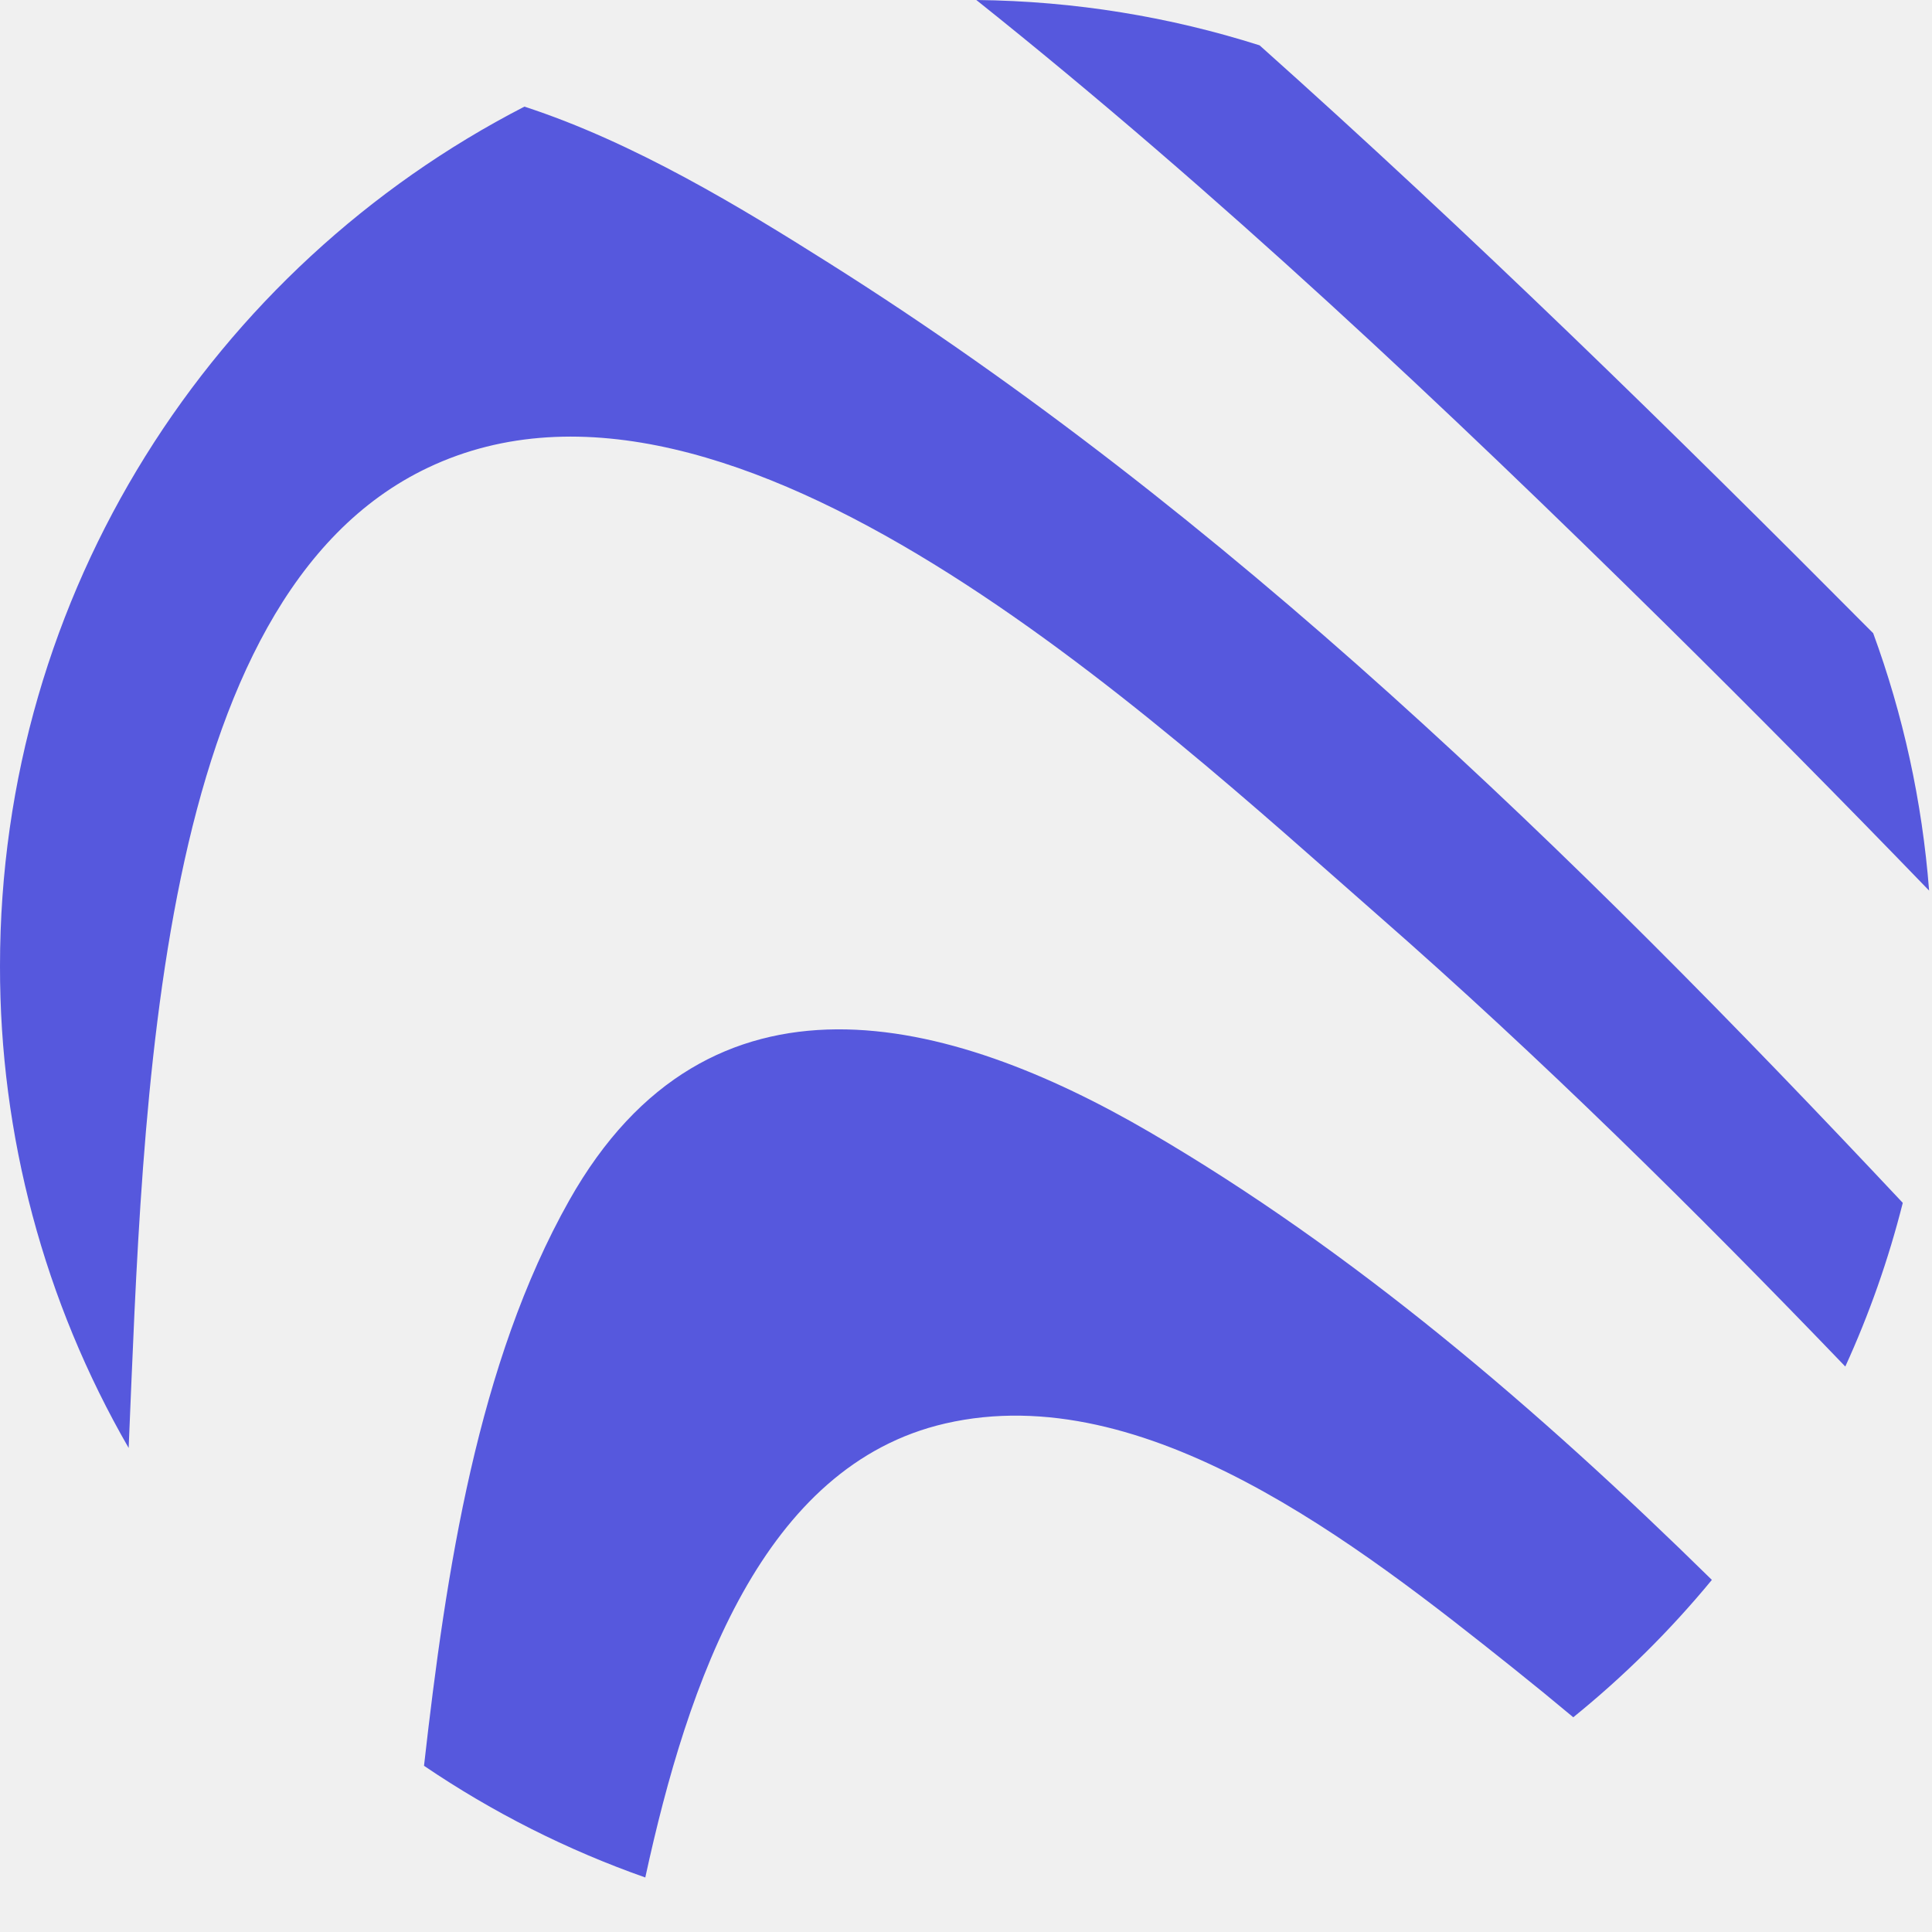
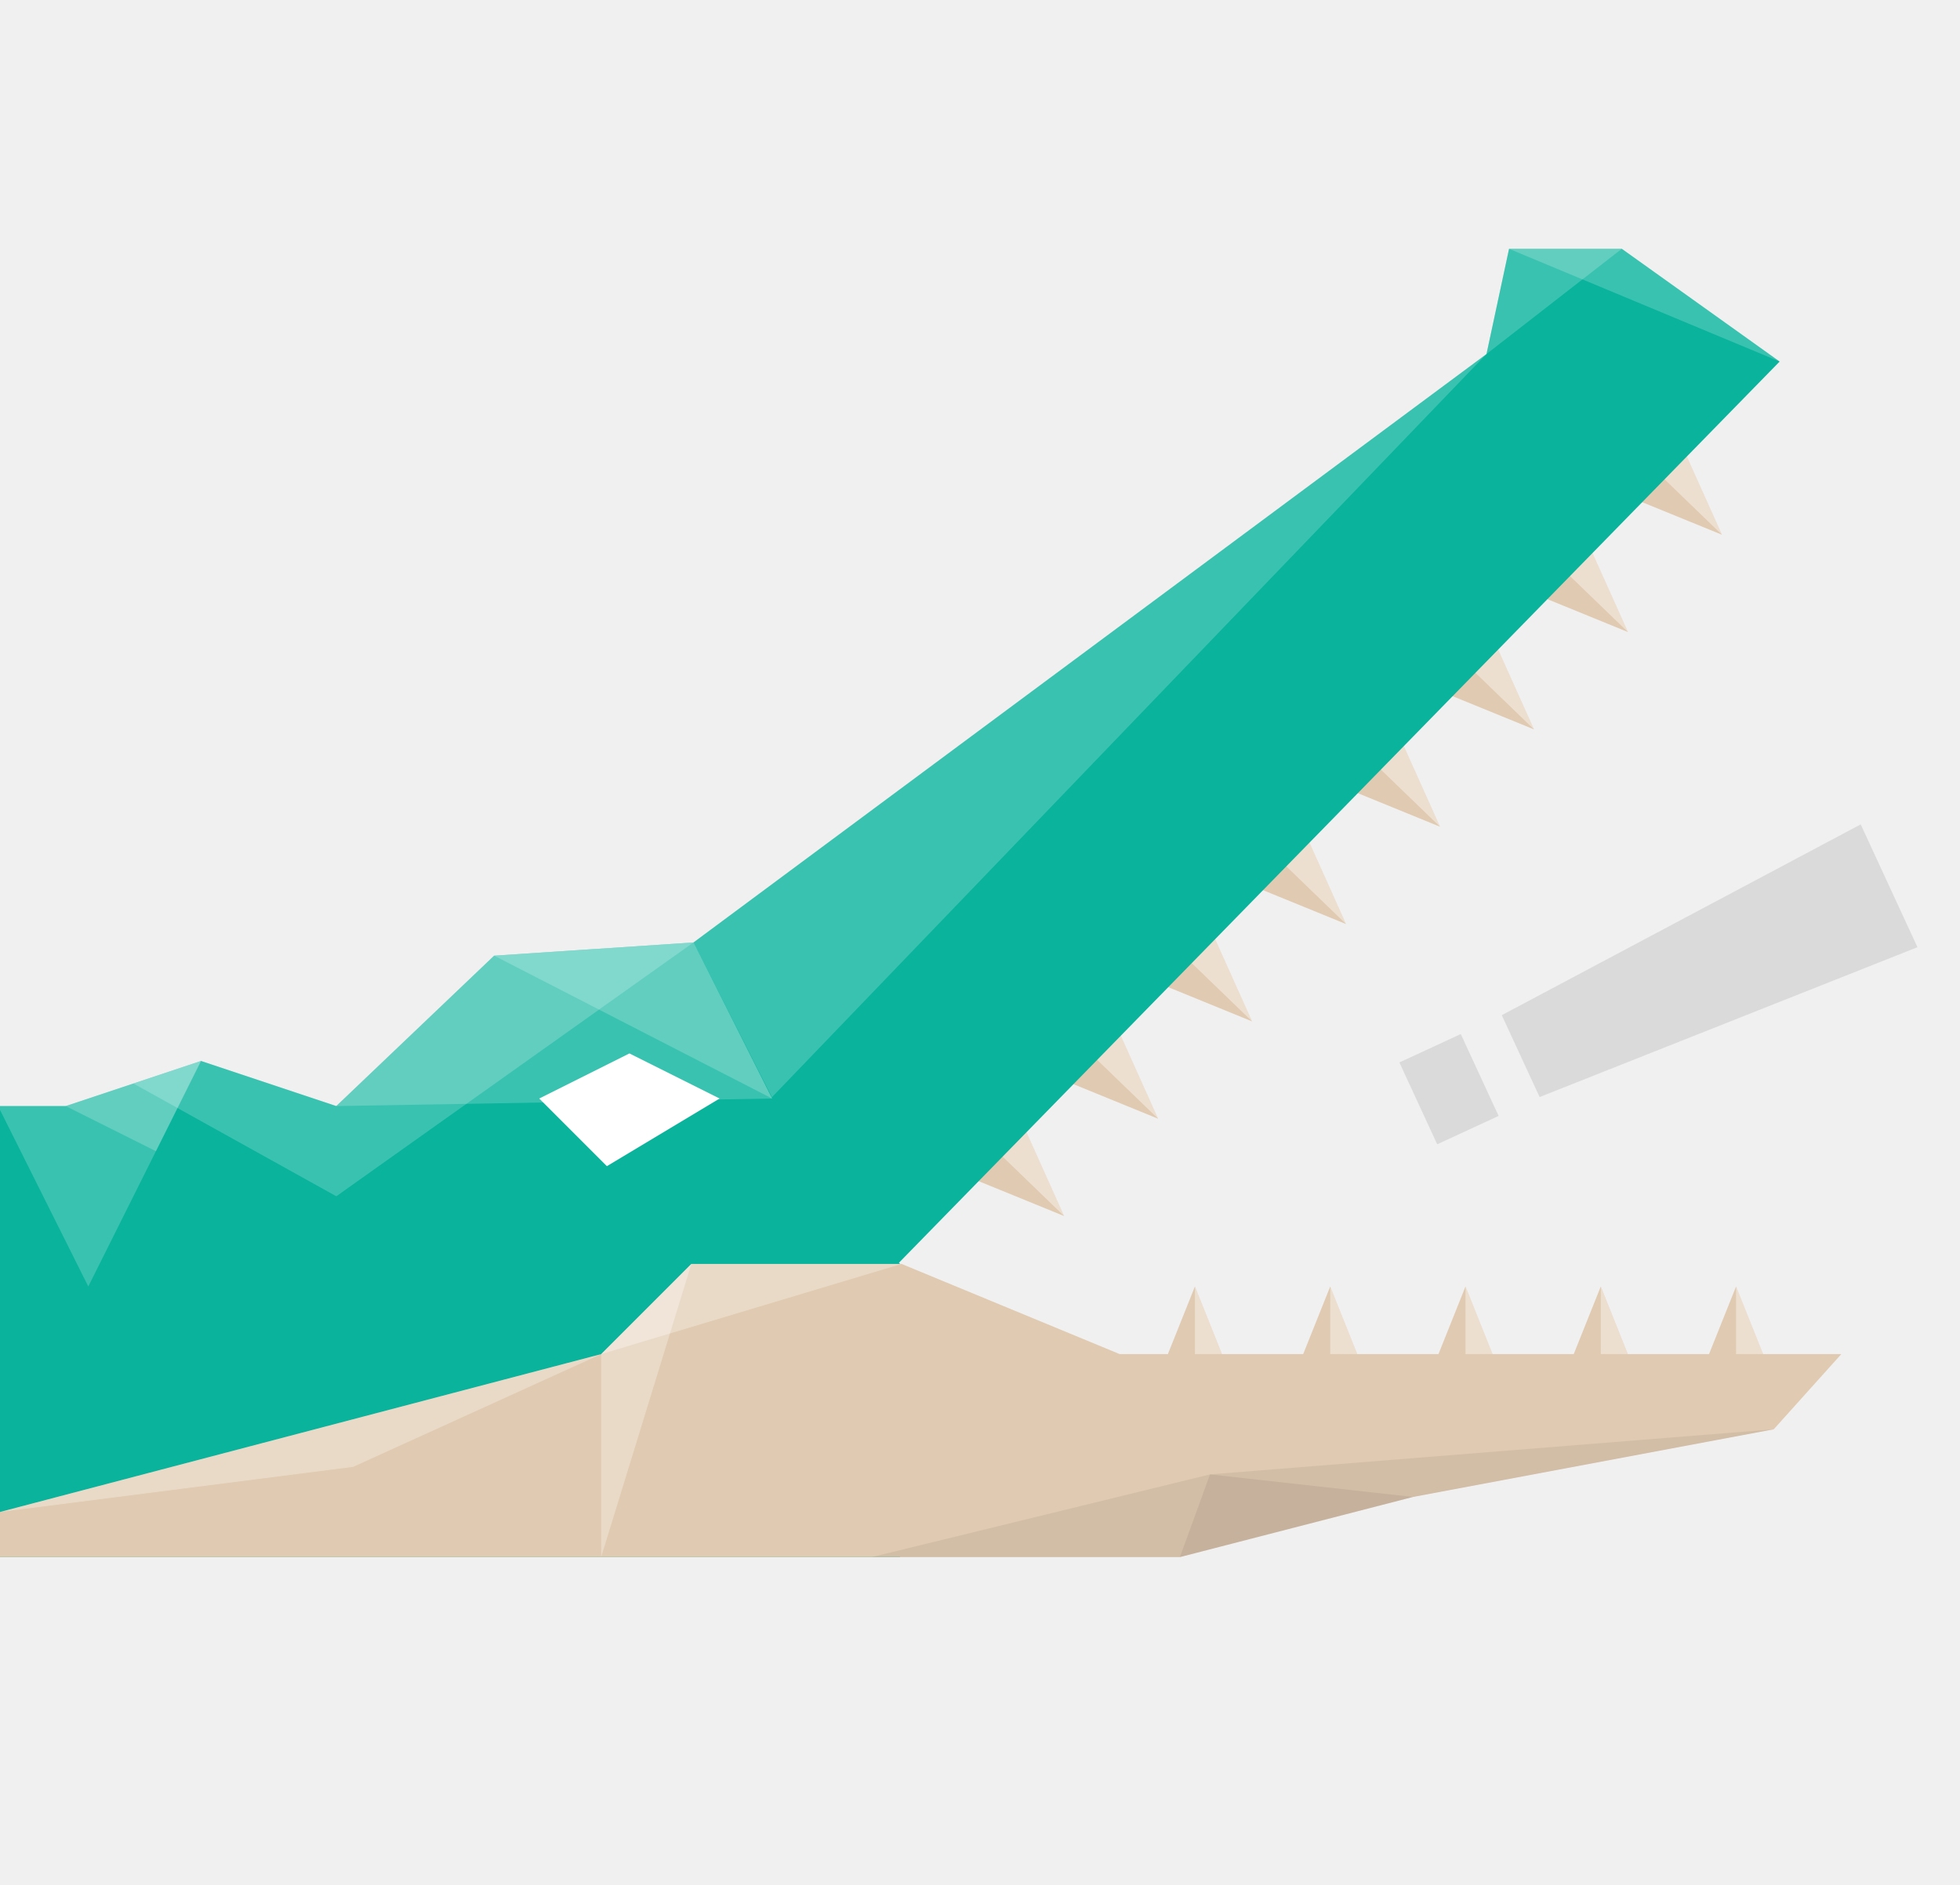
- <svg xmlns="http://www.w3.org/2000/svg" width="32" height="32">
-   <path d="M31.952 14.751a260.51 260.51 0 00-4.359-4.407C23.932 6.734 20.16 3.182 16.171 0c1.634.017 3.21.28 4.692.751 3.487 3.114 6.846 6.398 10.163 9.737.493 1.346.811 2.776.926 4.262zm-1.388 7.883c-2.496-2.597-5.051-5.12-7.737-7.471-3.706-3.246-10.693-9.81-15.736-7.418-4.552 2.158-4.717 10.543-4.96 16.238A15.926 15.926 0 010 16C0 9.799 3.528 4.421 8.686 1.766c1.82.593 3.593 1.675 5.038 2.587 6.569 4.14 12.29 9.71 17.792 15.57-.237.94-.557 1.846-.952 2.711zm-4.505 5.81a56.161 56.161 0 00-1.007-.823c-2.574-2.054-6.087-4.805-9.394-4.044-3.022.695-4.264 4.267-4.97 7.52a15.945 15.945 0 01-3.665-1.85c.366-3.242.89-6.675 2.405-9.364 2.315-4.107 6.287-3.072 9.613-1.132 3.36 1.96 6.417 4.572 9.313 7.417a16.097 16.097 0 01-2.295 2.275z" fill="#5658DD" fill-rule="nonzero" />
+ <svg xmlns="http://www.w3.org/2000/svg" version="1.1" id="crocodile" x="0px" y="0px" width="312px" height="300px" viewBox="0 0 260 250" enable-background="new 0 0 260 250" xml:space="preserve">
+   <g>
+     <path id="symbol" opacity="0.2" fill="#848383" enable-background="new    " d="M185.631,140.915l5.02,10.86l8.145-3.765    l-5.02-10.86L185.631,140.915z M246.828,109.341l-47.613,25.306l5.02,10.86l50.123-19.876L246.828,109.341z" />
+     <g id="head">
+       <polygon fill="#09B39C" points="44.613,146.703 26.665,140.721 8.718,146.703 -0.252,146.703 -0.252,206.523 44.613,206.523      119.387,206.523 119.387,167.64      " />
+       <polygon opacity="0.2" fill="#FFFFFF" enable-background="new    " points="-0.252,146.703 11.712,170.631 26.667,140.721      8.721,146.703       " />
+       <polyline opacity="0.2" fill="#FFFFFF" enable-background="new    " points="8.718,146.703 20.685,152.685 26.665,140.721      " />
+       <polygon opacity="0.2" fill="#FFFFFF" enable-background="new    " points="44.613,146.703 53.613,163.667 17.694,143.712      26.667,140.721      " />
+     </g>
+     <g id="upper-head">
+       <g id="upper-jaw">
+         <g>
+           <path id="upper-teeth" fill="#E0CAB1" d="M151.174,129.382l14.913,6.086l-6.602-14.691L151.174,129.382z M138.707,142.292       l14.914,6.086l-6.603-14.692L138.707,142.292z M126.241,155.201l14.913,6.086l-6.602-14.692L126.241,155.201z M163.64,116.474       l14.913,6.085l-6.603-14.692L163.64,116.474z M176.106,103.564l14.913,6.086l-6.602-14.692L176.106,103.564z M188.572,90.655       l14.914,6.085l-6.602-14.691L188.572,90.655z M201.039,77.746l14.913,6.085L209.35,69.14L201.039,77.746z M221.816,56.23       l-8.311,8.607l14.913,6.085L221.816,56.23z" />
+           <path opacity="0.4" fill="#FFFFFF" enable-background="new    " d="M155.329,125.08l10.758,10.388l-6.602-14.691L155.329,125.08       z M142.863,137.989l10.758,10.389l-6.603-14.692L142.863,137.989z M130.396,150.898l10.758,10.389l-6.602-14.692       L130.396,150.898z M167.796,112.171l10.757,10.388l-6.603-14.692L167.796,112.171z M180.261,99.261l10.758,10.389l-6.602-14.692       L180.261,99.261z M192.728,86.352l10.758,10.388l-6.602-14.691L192.728,86.352z M205.195,73.443l10.757,10.388L209.35,69.14       L205.195,73.443z M221.816,56.23l-4.156,4.303l10.758,10.389L221.816,56.23z" />
+         </g>
+         <polygon fill="#09B39C" points="215.135,33 200.18,33 197.189,46.955 92,125 88.355,171.706 106.387,180.64 236.072,47.955                   " />
+         <polygon opacity="0.2" fill="#FFFFFF" enable-background="new    " points="92,125 97.423,150.703 197.189,46.955          " />
+         <line opacity="0.2" fill="#FFFFFF" enable-background="new    " x1="197.189" y1="46.955" x2="92" y2="125" />
+         <polygon opacity="0.2" fill="#FFFFFF" enable-background="new    " points="200.18,33 236.072,47.955 215.135,33           " />
+         <polygon opacity="0.2" fill="#FFFFFF" enable-background="new    " points="197.189,46.955 215.135,33 200.18,33           " />
+       </g>
+       <polygon fill="#09B39C" points="92,125 65.55,126.757 44.613,146.703 44.613,176.523 119.387,176.523 119.387,167.64      107.897,156.377         " />
+       <polygon opacity="0.2" fill="#FFFFFF" enable-background="new    " points="92,125 102.423,145.703 65.55,126.757      " />
+       <polygon opacity="0.2" fill="#FFFFFF" enable-background="new    " points="44.613,146.703 102.423,145.703 92,125 65.55,126.757        " />
+       <polygon id="eye_1_" fill="#FFFFFF" points="71.532,145.703 83.495,139.721 95.459,145.703 80.505,154.676         " />
+       <polygon opacity="0.2" fill="#FFFFFF" enable-background="new    " points="44.613,146.703 44.613,158.667 92,125 65.55,126.757        " />
+     </g>
+     <g id="bottom-jaw">
+       <g>
+         <polygon fill="#E0CAB1" points="152.531,185.586 158.513,170.631 164.495,185.586             " />
+         <polygon opacity="0.4" fill="#FFFFFF" enable-background="new    " points="164.495,185.586 158.513,170.631 158.513,185.586                 " />
+       </g>
+       <g>
+         <polygon fill="#E0CAB1" points="170.477,185.586 176.459,170.631 182.441,185.586             " />
+         <polygon opacity="0.4" fill="#FFFFFF" enable-background="new    " points="182.441,185.586 176.459,170.631 176.459,185.586                 " />
+       </g>
+       <g>
+         <polygon fill="#E0CAB1" points="188.423,185.586 194.405,170.631 200.387,185.586             " />
+         <polygon opacity="0.4" fill="#FFFFFF" enable-background="new    " points="200.387,185.586 194.405,170.631 194.405,185.586                 " />
+       </g>
+       <g>
+         <polygon fill="#E0CAB1" points="206.369,185.586 212.351,170.631 218.333,185.586             " />
+         <polygon opacity="0.4" fill="#FFFFFF" enable-background="new    " points="218.333,185.586 212.351,170.631 212.351,185.586                 " />
+       </g>
+       <g>
+         <polygon fill="#E0CAB1" points="224.315,185.586 230.297,170.631 236.279,185.586             " />
+         <polygon opacity="0.4" fill="#FFFFFF" enable-background="new    " points="236.279,185.586 230.297,170.631 230.297,185.586                 " />
+       </g>
+       <polygon fill="#E0CAB1" points="148.54,179.604 119.596,167.64 109.657,167.64 103.675,167.64 91.711,167.64 79.747,179.604      0,200.541 0,206.523 79.747,206.523 156.522,206.523 187.432,198.55 235.288,189.577 244.252,179.604       " />
+       <polygon opacity="0.3" fill="#FFFFFF" enable-background="new    " points="119.594,167.64 91.711,167.64 79.747,179.604       " />
+       <polygon opacity="0.3" fill="#FFFFFF" enable-background="new    " points="91.711,167.64 79.747,206.523 79.747,179.604       " />
+       <polygon opacity="0.1" fill="#534741" enable-background="new    " points="235.288,189.577 160.513,195.559 115.639,206.523      156.522,206.523 187.432,198.55      " />
+       <polygon opacity="0.1" fill="#534741" enable-background="new    " points="187.432,198.55 160.513,195.559 156.522,206.523      156.522,206.523         " />
+       <polygon opacity="0.3" fill="#FFFFFF" enable-background="new    " points="0,200.541 46.847,194.559 79.747,179.604       " />
+     </g>
+   </g>
</svg>
